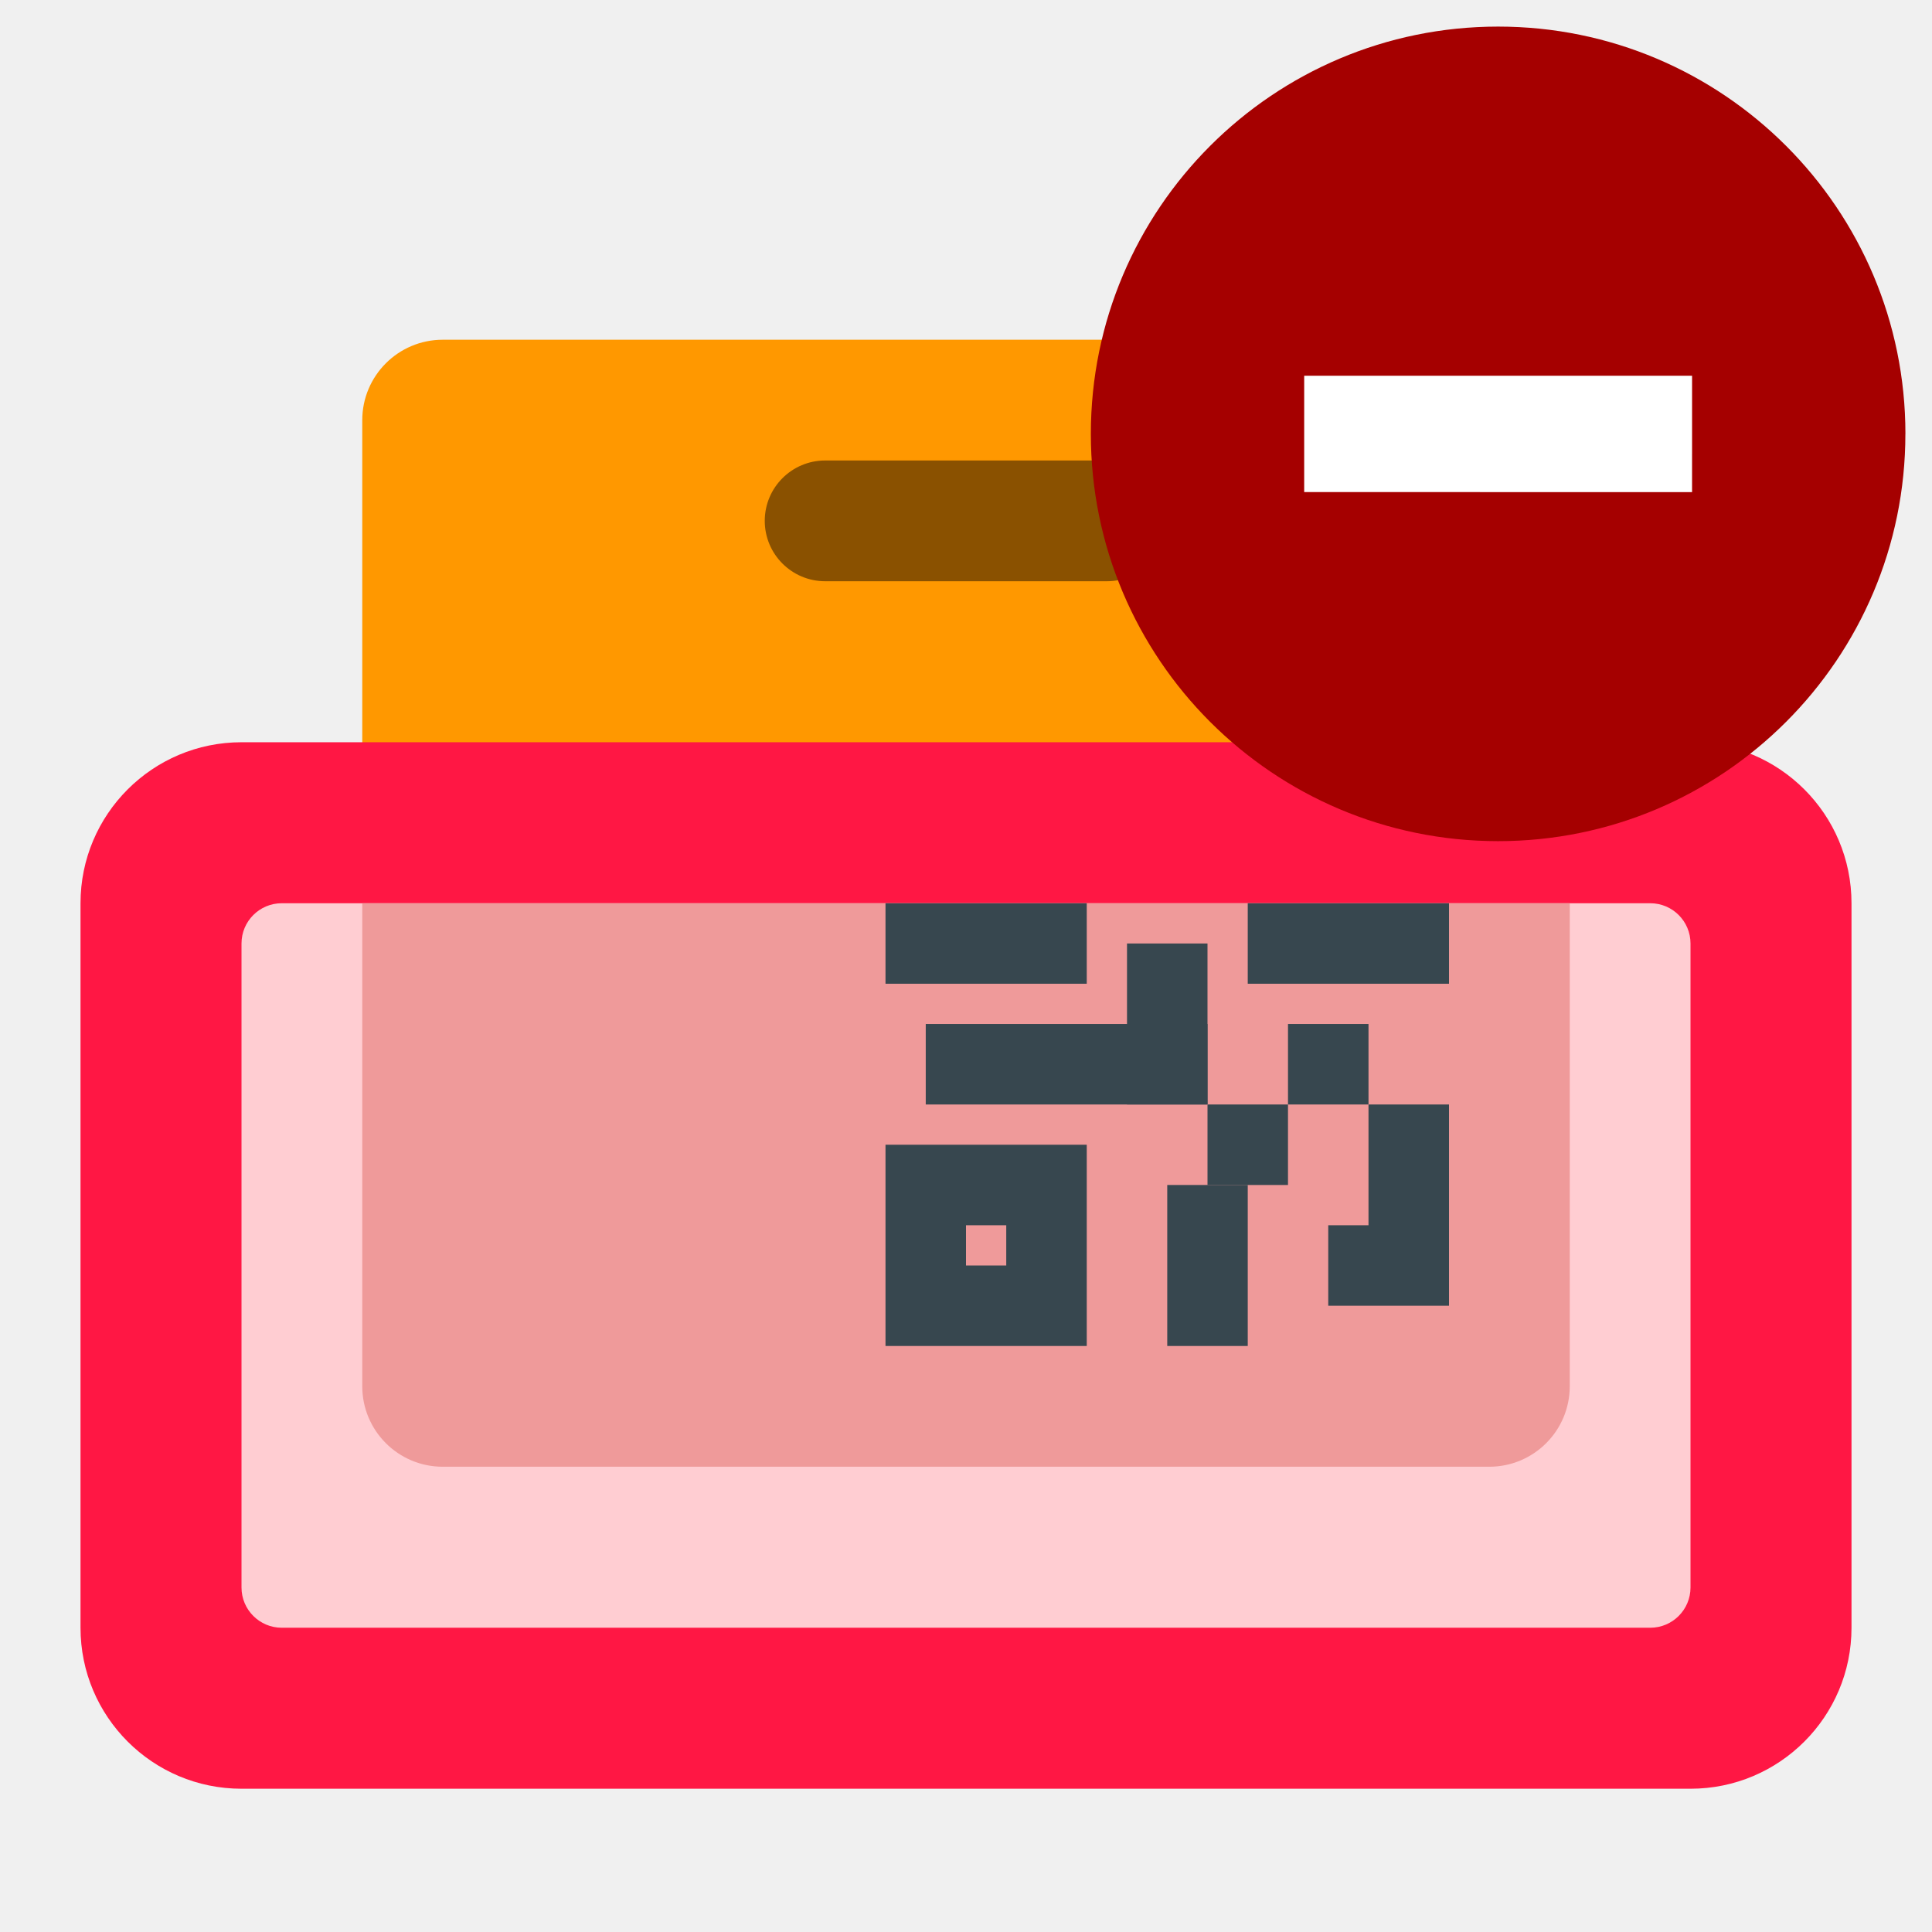
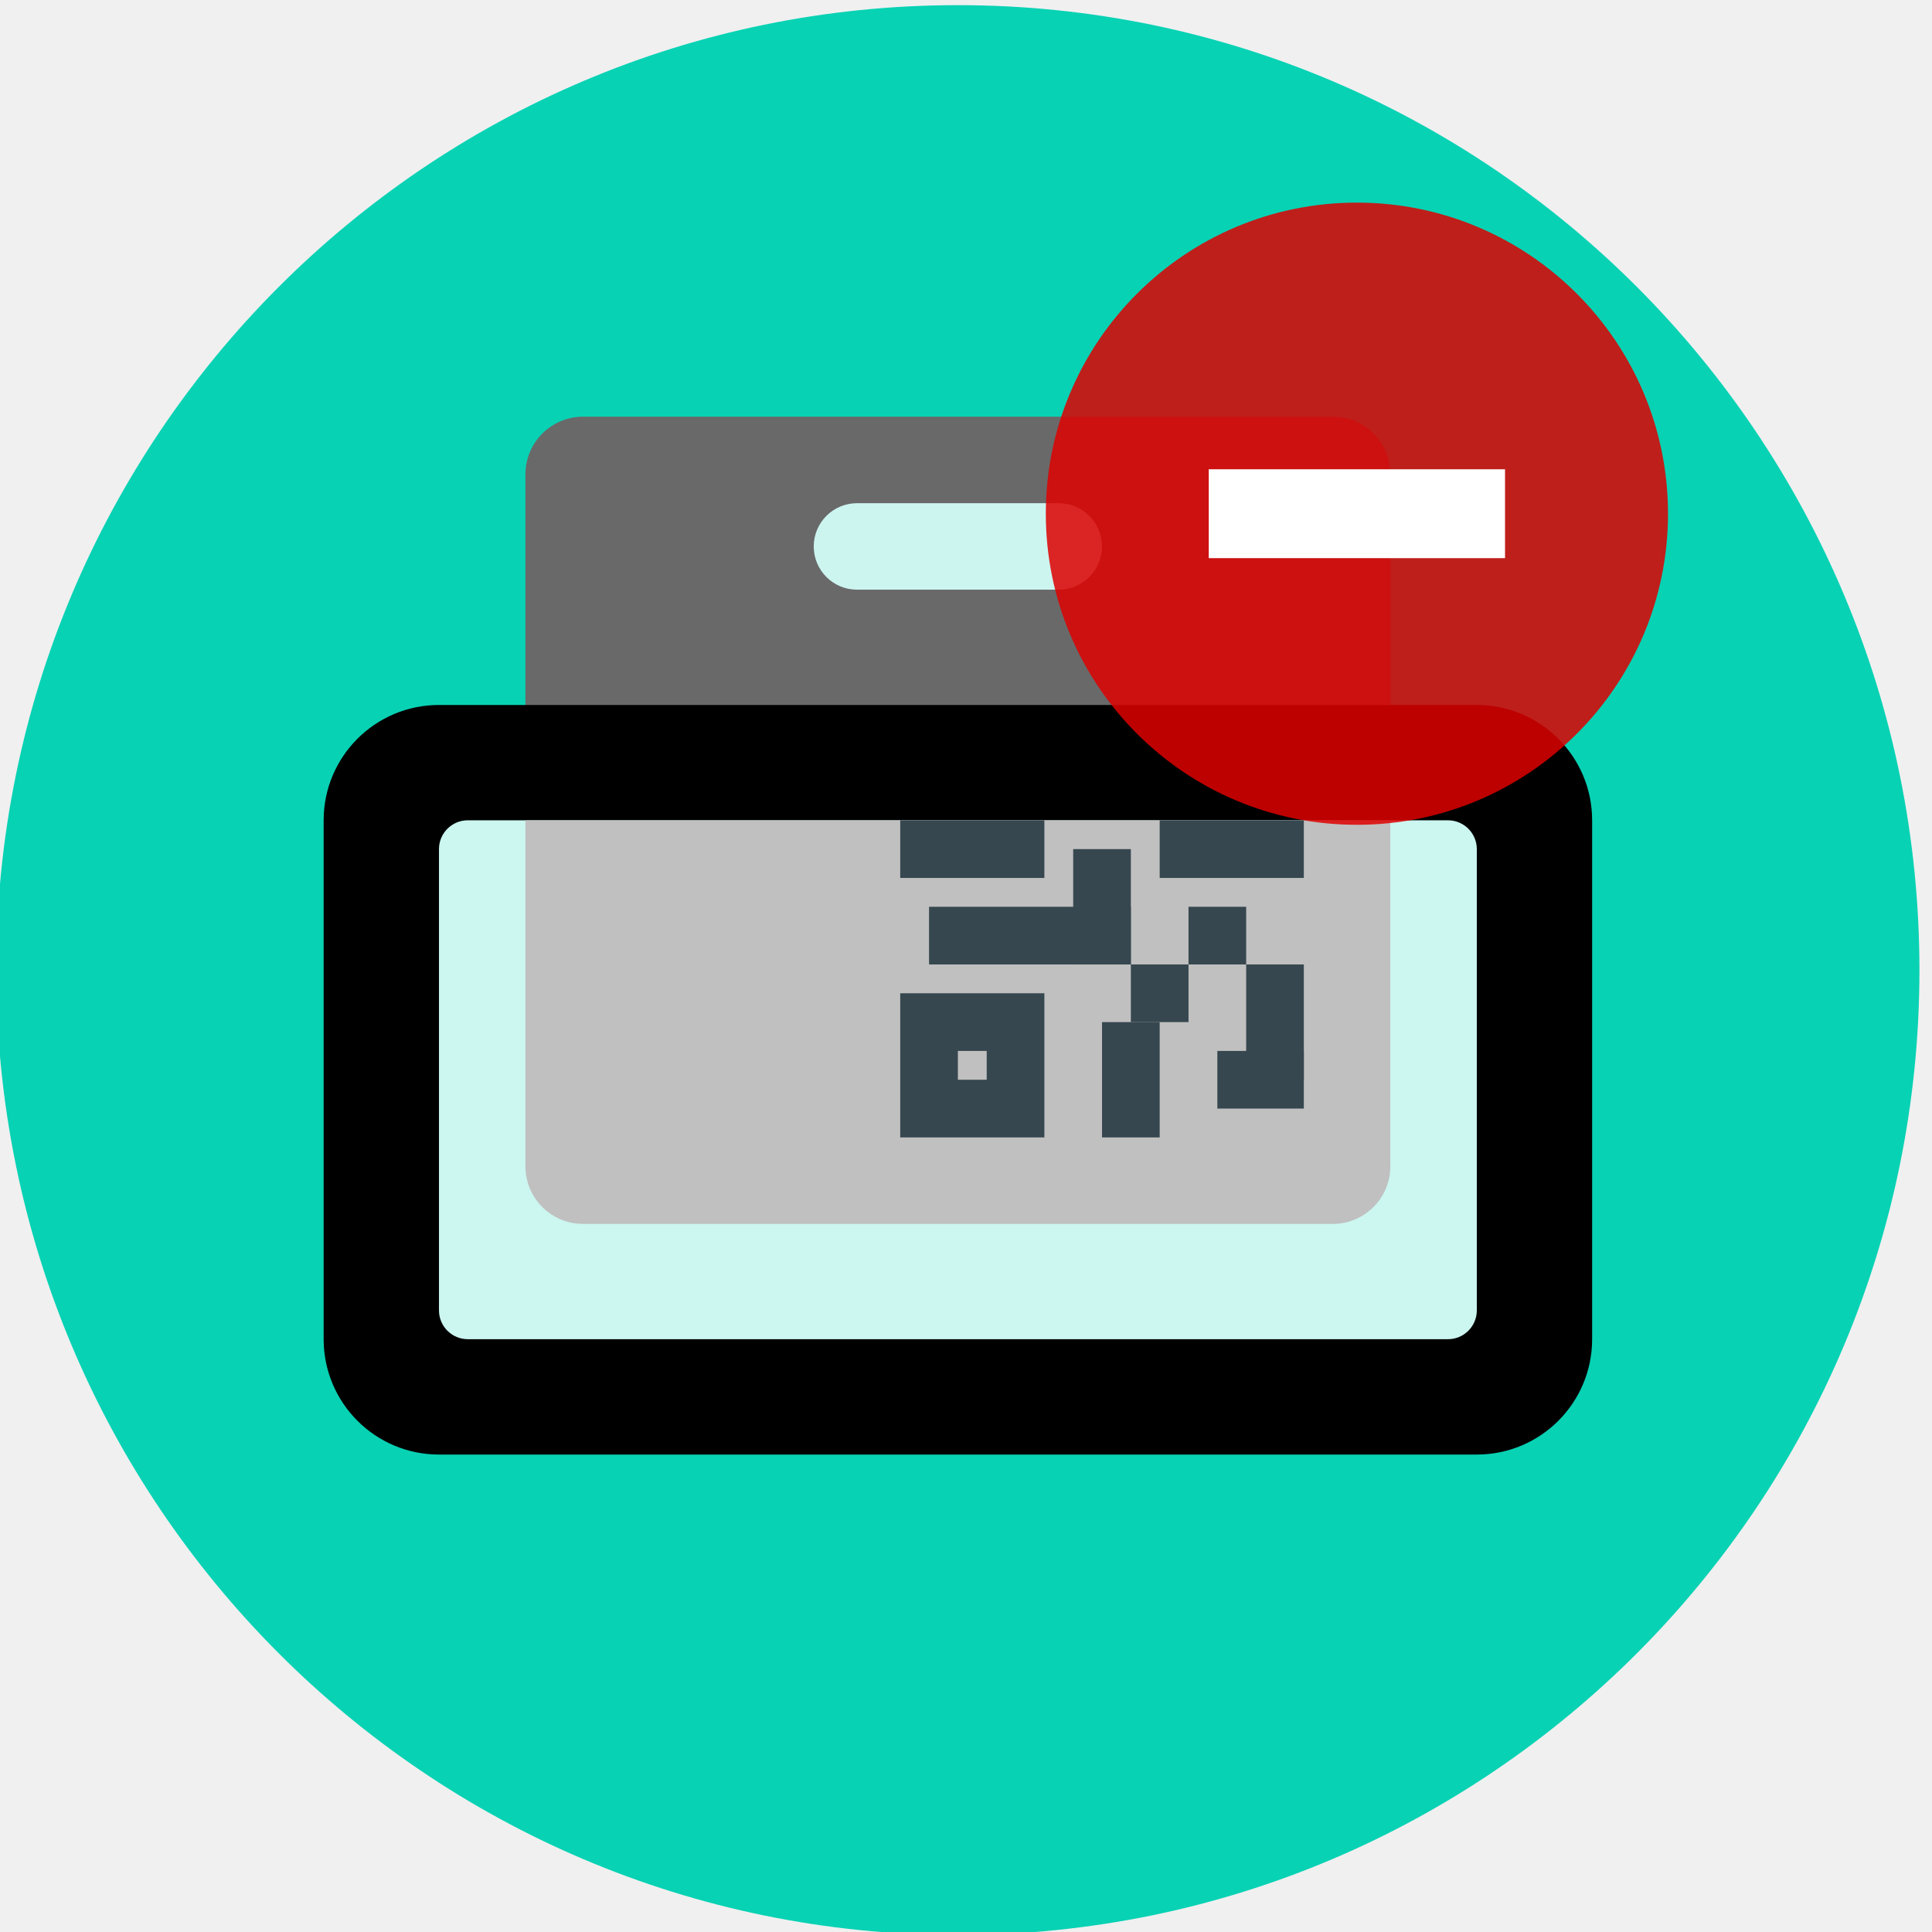
<svg xmlns="http://www.w3.org/2000/svg" version="1.1" x="0px" y="0px" width="48px" height="48px" viewBox="0 0 48 48" enable-background="new 0 0 48 48" xml:space="preserve" id="svg2">
  <defs id="defs42" />
-   <g id="g4198" transform="translate(-0.4067797,1.423729)">
-     <path id="path4" d="m 37.407,35.017 -26,0 c -1.105,0 -2,-0.895 -2,-2 l 0,-24 c 0,-1.105 0.895,-2 2,-2 l 26,0 c 1.105,0 2,0.895 2,2 l 0,24 c 0,1.105 -0.895,2 -2,2" style="fill:#ff9800" />
-     <path id="path6" d="m 42.407,17.017 -36,0 c -2.209,0 -4,1.791 -4,4 l 0,18 c 0,2.209 1.791,4 4,4 l 36,0 c 2.209,0 4,-1.791 4,-4 l 0,-18 c 0,-2.209 -1.791,-4 -4,-4" style="fill:#ff1744" />
-     <path id="path8" d="m 27.907,13.017 -7,0 c -0.828,0 -1.5,-0.672 -1.5,-1.5 0,-0.828 0.672,-1.5 1.5,-1.5 l 7,0 c 0.828,0 1.5,0.672 1.5,1.5 0,0.828 -0.672,1.5 -1.5,1.5" style="fill:#8a5100" />
-     <path id="path10" d="m 42.407,22.017 c 0,-0.552 -0.448,-1 -1,-1 l -34,0 c -0.552,0 -1,0.448 -1,1 l 0,16 c 0,0.552 0.448,1 1,1 l 34,0 c 0.552,0 1,-0.448 1,-1 l 0,-16 z" style="fill:#ffcdd2" />
-     <path id="path12" d="m 39.407,33.017 0,-12 -30,0 0,12 c 0,1.105 0.895,2 2,2 l 26,0 c 1.105,0 2,-0.895 2,-2 z" style="fill:#ef9a9a" />
-     <g id="g14" transform="translate(0.40678,1.016949)">
-       <g id="g16">
-         <path id="path18" d="m 25,28 0,1 -1,0 0,-1 1,0 m 2,-2 -5,0 0,5 5,0 0,-5 0,0 z" style="fill:#37474f" />
-       </g>
-       <rect id="rect20" height="4" width="2" y="21" x="28" style="fill:#37474f" />
-       <rect id="rect22" height="2" width="2" y="23" x="32" style="fill:#37474f" />
-       <rect id="rect24" height="4" width="2" y="25" x="34" style="fill:#37474f" />
-       <rect id="rect26" height="4" width="2" y="27" x="29" style="fill:#37474f" />
-       <rect id="rect28" height="2" width="2" y="25" x="30" style="fill:#37474f" />
-       <rect id="rect30" height="2" width="3" y="28" x="33" style="fill:#37474f" />
-       <rect id="rect32" height="2" width="7" y="23" x="23" style="fill:#37474f" />
-       <g id="g34">
-         <polygon id="polygon36" points="24,20 22,20 22,22 27,22 27,20 25,20 " style="fill:#37474f" />
-         <polygon id="polygon38" points="33,20 31,20 31,22 36,22 36,20 34,20 " style="fill:#37474f" />
-       </g>
+   <ellipse style="opacity:0.967;fill:#00d1b2;fill-opacity:1;stroke:none;stroke-width:2.7;stroke-miterlimit:4;stroke-dasharray:none;stroke-opacity:0.902" id="path5981" cx="23.797" cy="24.102" rx="23.891" ry="23.974" />
+   <path style="fill:#696969" d="m 33.11,30.408 -18.623,0 c -0.791,0 -1.433,-0.641 -1.433,-1.433 l 0,-17.19 c 0,-0.791 0.641,-1.433 1.433,-1.433 l 18.623,0 c 0.791,0 1.433,0.641 1.433,1.433 l 0,17.19 c 0,0.791 -0.641,1.433 -1.433,1.433" id="path4-3" />
+   <path style="fill:#000000" d="m 36.691,17.515 -25.785,0 c -1.582,0 -2.865,1.283 -2.865,2.865 l 0,12.893 c 0,1.582 1.283,2.865 2.865,2.865 l 25.785,0 c 1.582,0 2.865,-1.283 2.865,-2.865 l 0,-12.893 c 0,-1.582 -1.283,-2.865 -2.865,-2.865" id="path6-6" />
+   <path style="fill:#ccf6f0;fill-opacity:0.992" d="m 26.305,14.65 -5.014,0 c -0.593,0 -1.074,-0.481 -1.074,-1.074 0,-0.593 0.481,-1.074 1.074,-1.074 l 5.014,0 c 0.593,0 1.074,0.481 1.074,1.074 0,0.593 -0.481,1.074 -1.074,1.074" id="path8-7" />
+   <path style="fill:#ccf6f0;fill-opacity:1" d="m 36.691,21.096 c 0,-0.395 -0.321,-0.716 -0.716,-0.716 l -24.353,0 c -0.395,0 -0.716,0.321 -0.716,0.716 l 0,11.46 c 0,0.395 0.321,0.716 0.716,0.716 l 24.353,0 c 0.395,0 0.716,-0.321 0.716,-0.716 l 0,-11.46 z" id="path10-5" />
+   <path style="fill:#c0c0c0;fill-opacity:1" d="m 34.542,28.975 0,-8.595 -21.488,0 0,8.595 c 0,0.791 0.641,1.433 1.433,1.433 l 18.623,0 c 0.791,0 1.433,-0.641 1.433,-1.433 z" id="path12-3" />
+   <g id="g14-5" transform="matrix(0.7162627,0,0,0.7162627,6.607977,6.054626)">
+     <g id="g16-6">
+       <path style="fill:#37474f" d="m 25,28 0,1 -1,0 0,-1 1,0 m 2,-2 -5,0 0,5 5,0 0,-5 0,0 z" id="path18-2" />
+     </g>
+     <rect style="fill:#37474f" x="28" y="21" width="2" height="4" id="rect20-9" />
+     <rect style="fill:#37474f" x="32" y="23" width="2" height="2" id="rect22-1" />
+     <rect style="fill:#37474f" x="34" y="25" width="2" height="4" id="rect24-2" />
+     <rect style="fill:#37474f" x="29" y="27" width="2" height="4" id="rect26-7" />
+     <rect style="fill:#37474f" x="30" y="25" width="2" height="2" id="rect28-0" />
+     <rect style="fill:#37474f" x="33" y="28" width="3" height="2" id="rect30-9" />
+     <rect style="fill:#37474f" x="23" y="23" width="7" height="2" id="rect32-3" />
+     <g id="g34-6">
+       <polygon style="fill:#37474f" points="27,22 27,20 25,20 24,20 22,20 22,22 " id="polygon36-0" />
+       <polygon style="fill:#37474f" points="36,22 36,20 34,20 33,20 31,20 31,22 " id="polygon38-6" />
    </g>
  </g>
-   <g id="g4207" transform="matrix(0.07346343,-0.8567549,0.8567549,0.07346343,30.96279,98.5018)" style="opacity:1">
-     <path id="path5" d="M 103.269,10.259 C 96.794,10.815 91.094,6.015 90.539,-0.46 89.984,-6.935 94.783,-12.634 101.258,-13.189 c 6.475,-0.555 12.174,4.244 12.73,10.719 0.555,6.475 -4.244,12.174 -10.719,12.73 z" style="fill:#a50000;fill-opacity:1" />
-     <path id="path9" d="m 103.459,-7.191 0.957,11.166 -3.35,0.287 -0.957,-11.166 z" style="fill:#ffffff" />
-   </g>
+   <path style="fill:#de0000;fill-opacity:0.85" d="m 41.441,12.763 c 0,4.268 -3.46,7.729 -7.729,7.729 -4.268,1e-6 -7.729,-3.46 -7.729,-7.729 0,-4.268 3.46,-7.729 7.729,-7.729 4.268,4e-7 7.729,3.46 7.729,7.729 z" id="path5" />
+   <path style="fill:#ffffff" d="m 30.031,11.659 7.361,3e-6 -10e-7,2.208 -7.361,-4e-6 z" id="path9" />
</svg>
